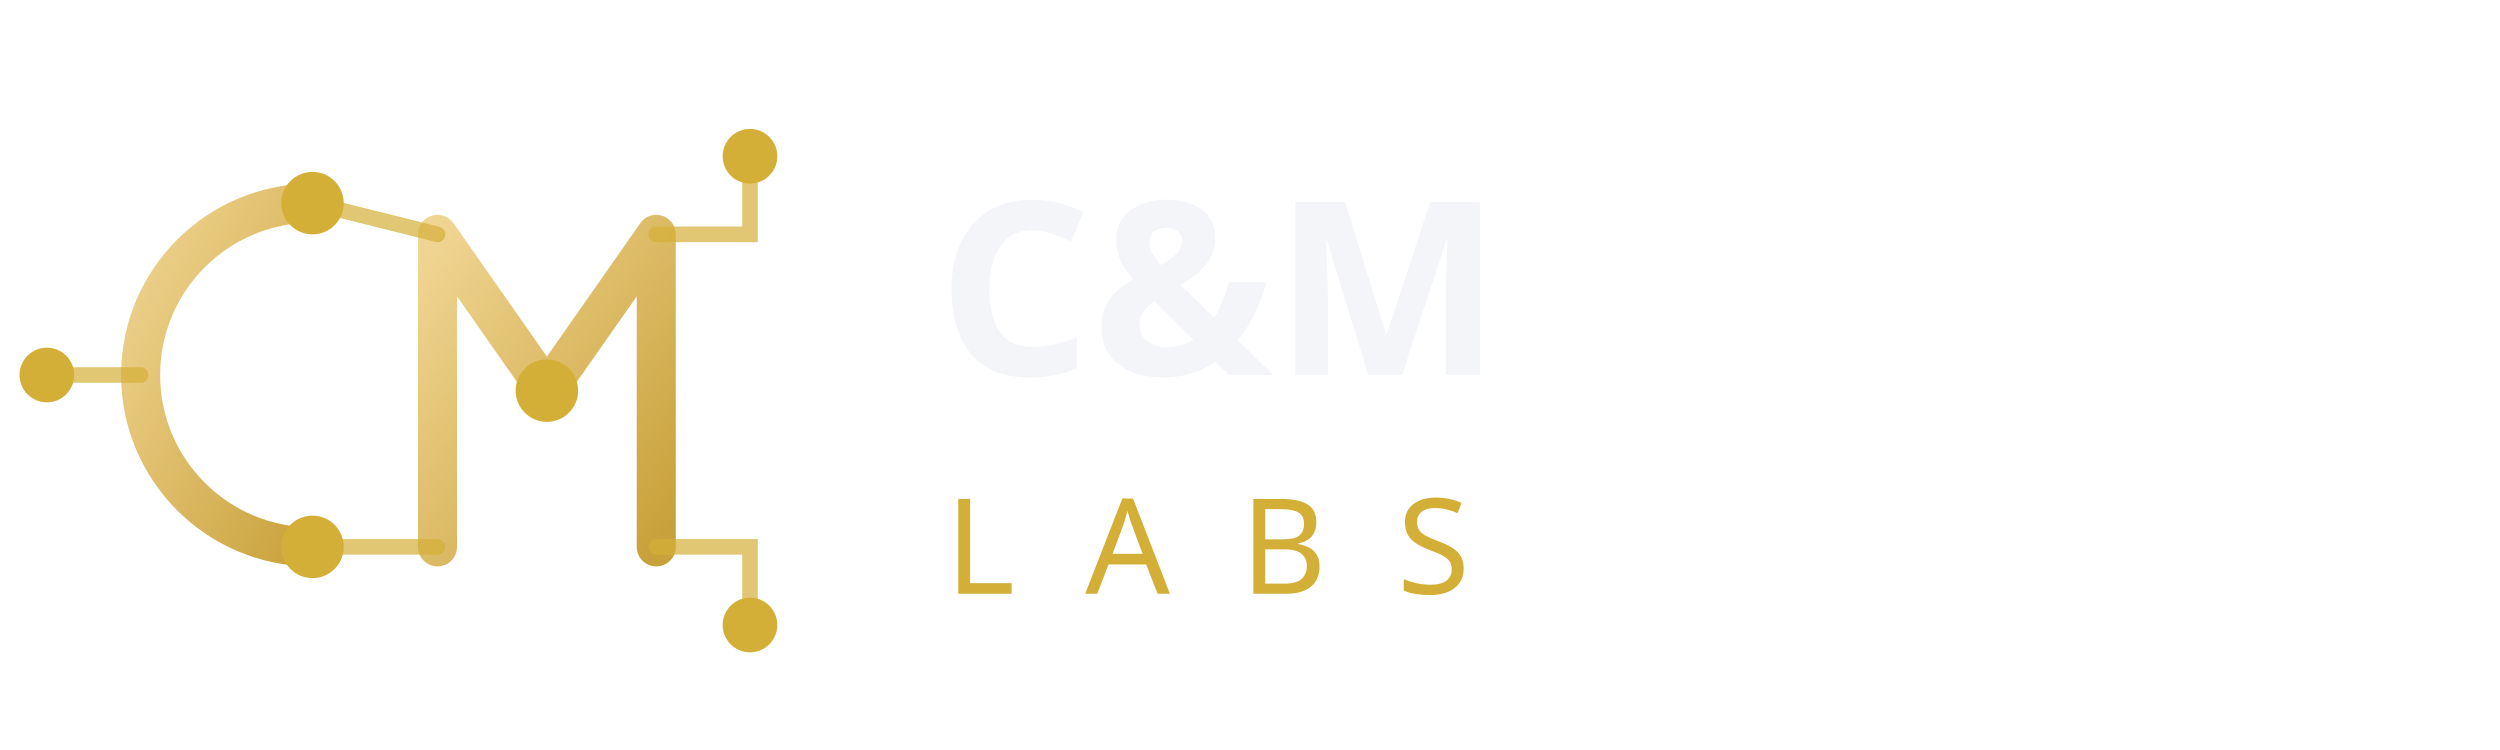
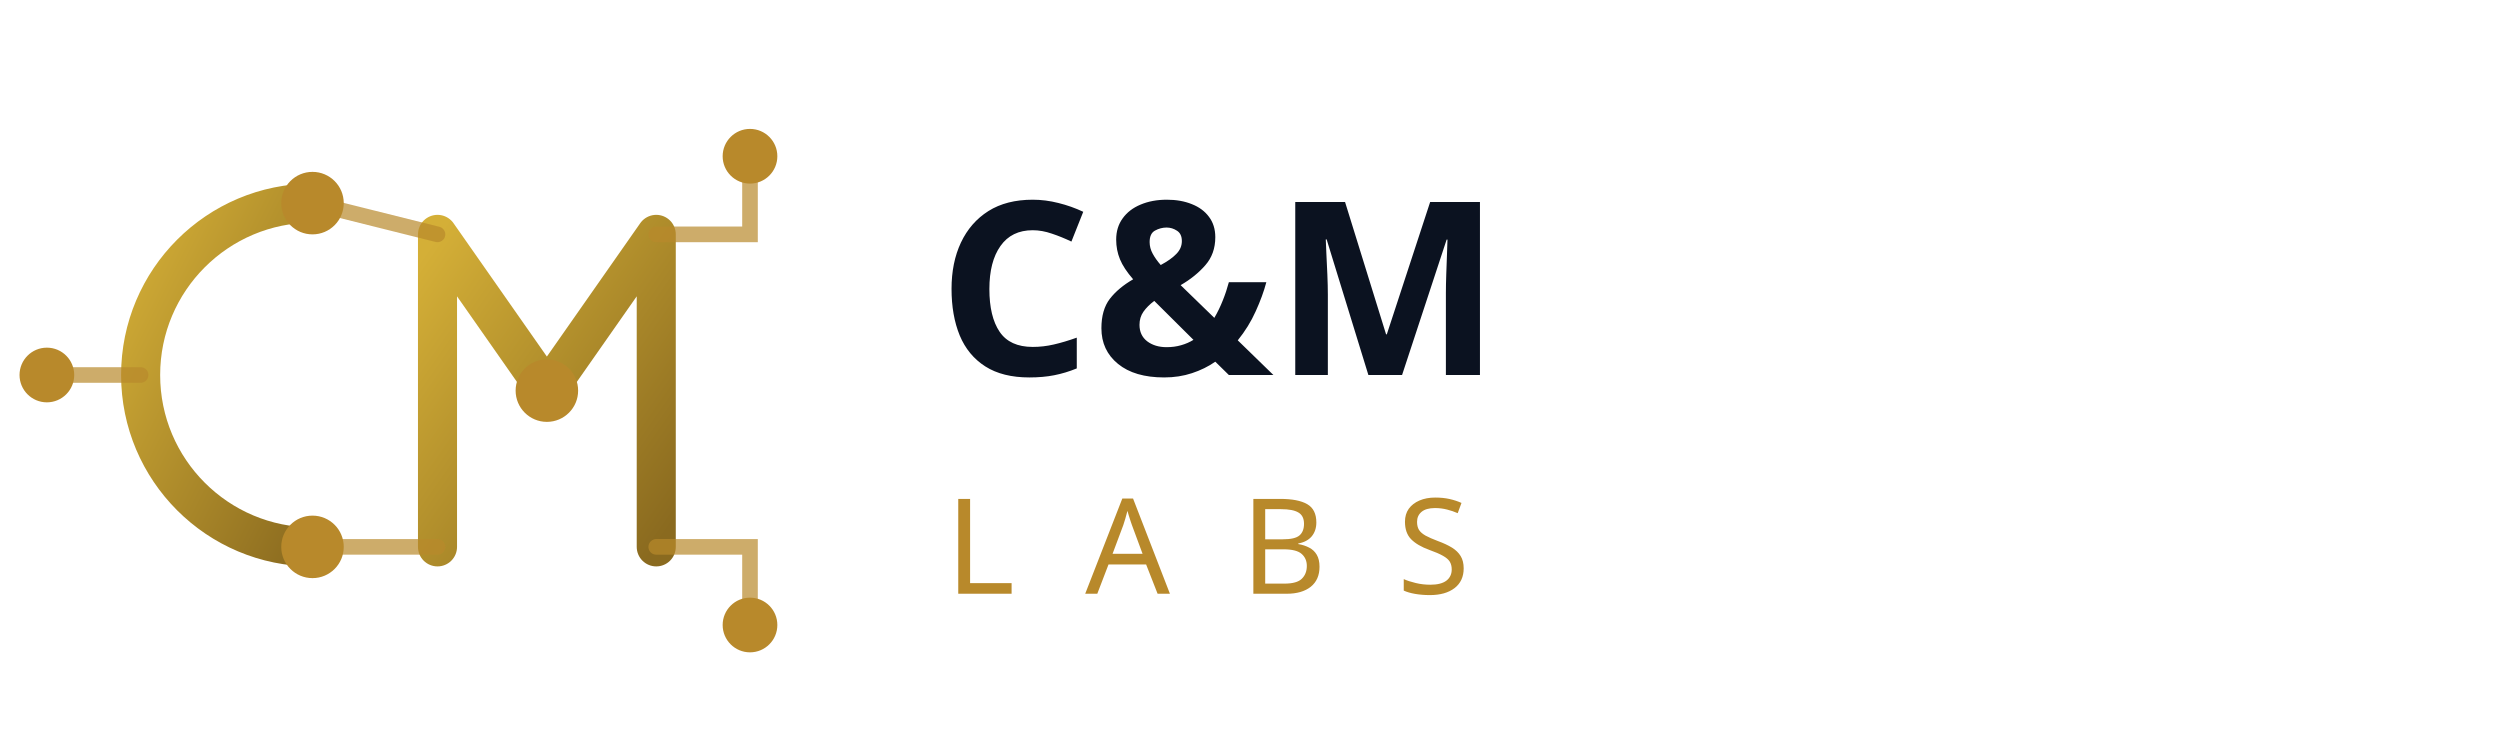
<svg xmlns="http://www.w3.org/2000/svg" viewBox="0 0 320 96" role="img" aria-label="C&amp;M Labs">
  <defs>
    <linearGradient id="cmGrad" x1="0" y1="0" x2="1" y2="1">
-       <stop offset="0%" stop-color="#F0D592" />
-       <stop offset="100%" stop-color="#C9A13A" />
+       <stop offset="0%" stop-color="#D4AF37" />
+       <stop offset="100%" stop-color="#8A6A1F" />
    </linearGradient>
  </defs>
  <g fill="none" stroke="url(#cmGrad)" stroke-width="5" stroke-linecap="round" stroke-linejoin="round">
    <path d="M40 26 A22 22 0 1 0 40 70" />
    <path d="M56 70 V30 L70 50 L84 30 V70" />
  </g>
-   <g stroke="#D4AF37" stroke-width="2" stroke-linecap="round" opacity="0.7">
+   <g stroke="#B8892B" stroke-width="2" stroke-linecap="round" opacity="0.7">
    <path d="M40 26 L56 30" fill="none" />
    <path d="M40 70 L56 70" fill="none" />
    <path d="M84 30 L96 30 L96 20" fill="none" />
    <path d="M84 70 L96 70 L96 80" fill="none" />
    <path d="M18 48 L6 48" fill="none" />
  </g>
-   <g fill="#D4AF37">
+   <g fill="#B8892B">
    <circle cx="40" cy="26" r="4" />
    <circle cx="40" cy="70" r="4" />
    <circle cx="70" cy="50" r="4" />
    <circle cx="96" cy="20" r="3.5" />
    <circle cx="96" cy="80" r="3.5" />
    <circle cx="6" cy="48" r="3.5" />
  </g>
-   <text x="120" y="48" font-family="'Sora','Segoe UI',system-ui,sans-serif" font-size="31" font-weight="600" fill="#F4F5F8">C&amp;M</text>
-   <text x="121" y="76" font-family="'Sora','Segoe UI',system-ui,sans-serif" font-size="17" font-weight="500" fill="#D4AF37" letter-spacing="9">LABS</text>
+   <text x="120" y="48" font-family="'Sora','Segoe UI',system-ui,sans-serif" font-size="31" font-weight="600" fill="#0B1220">C&amp;M</text>
+   <text x="121" y="76" font-family="'Sora','Segoe UI',system-ui,sans-serif" font-size="17" font-weight="500" fill="#B8892B" letter-spacing="9">LABS</text>
</svg>
